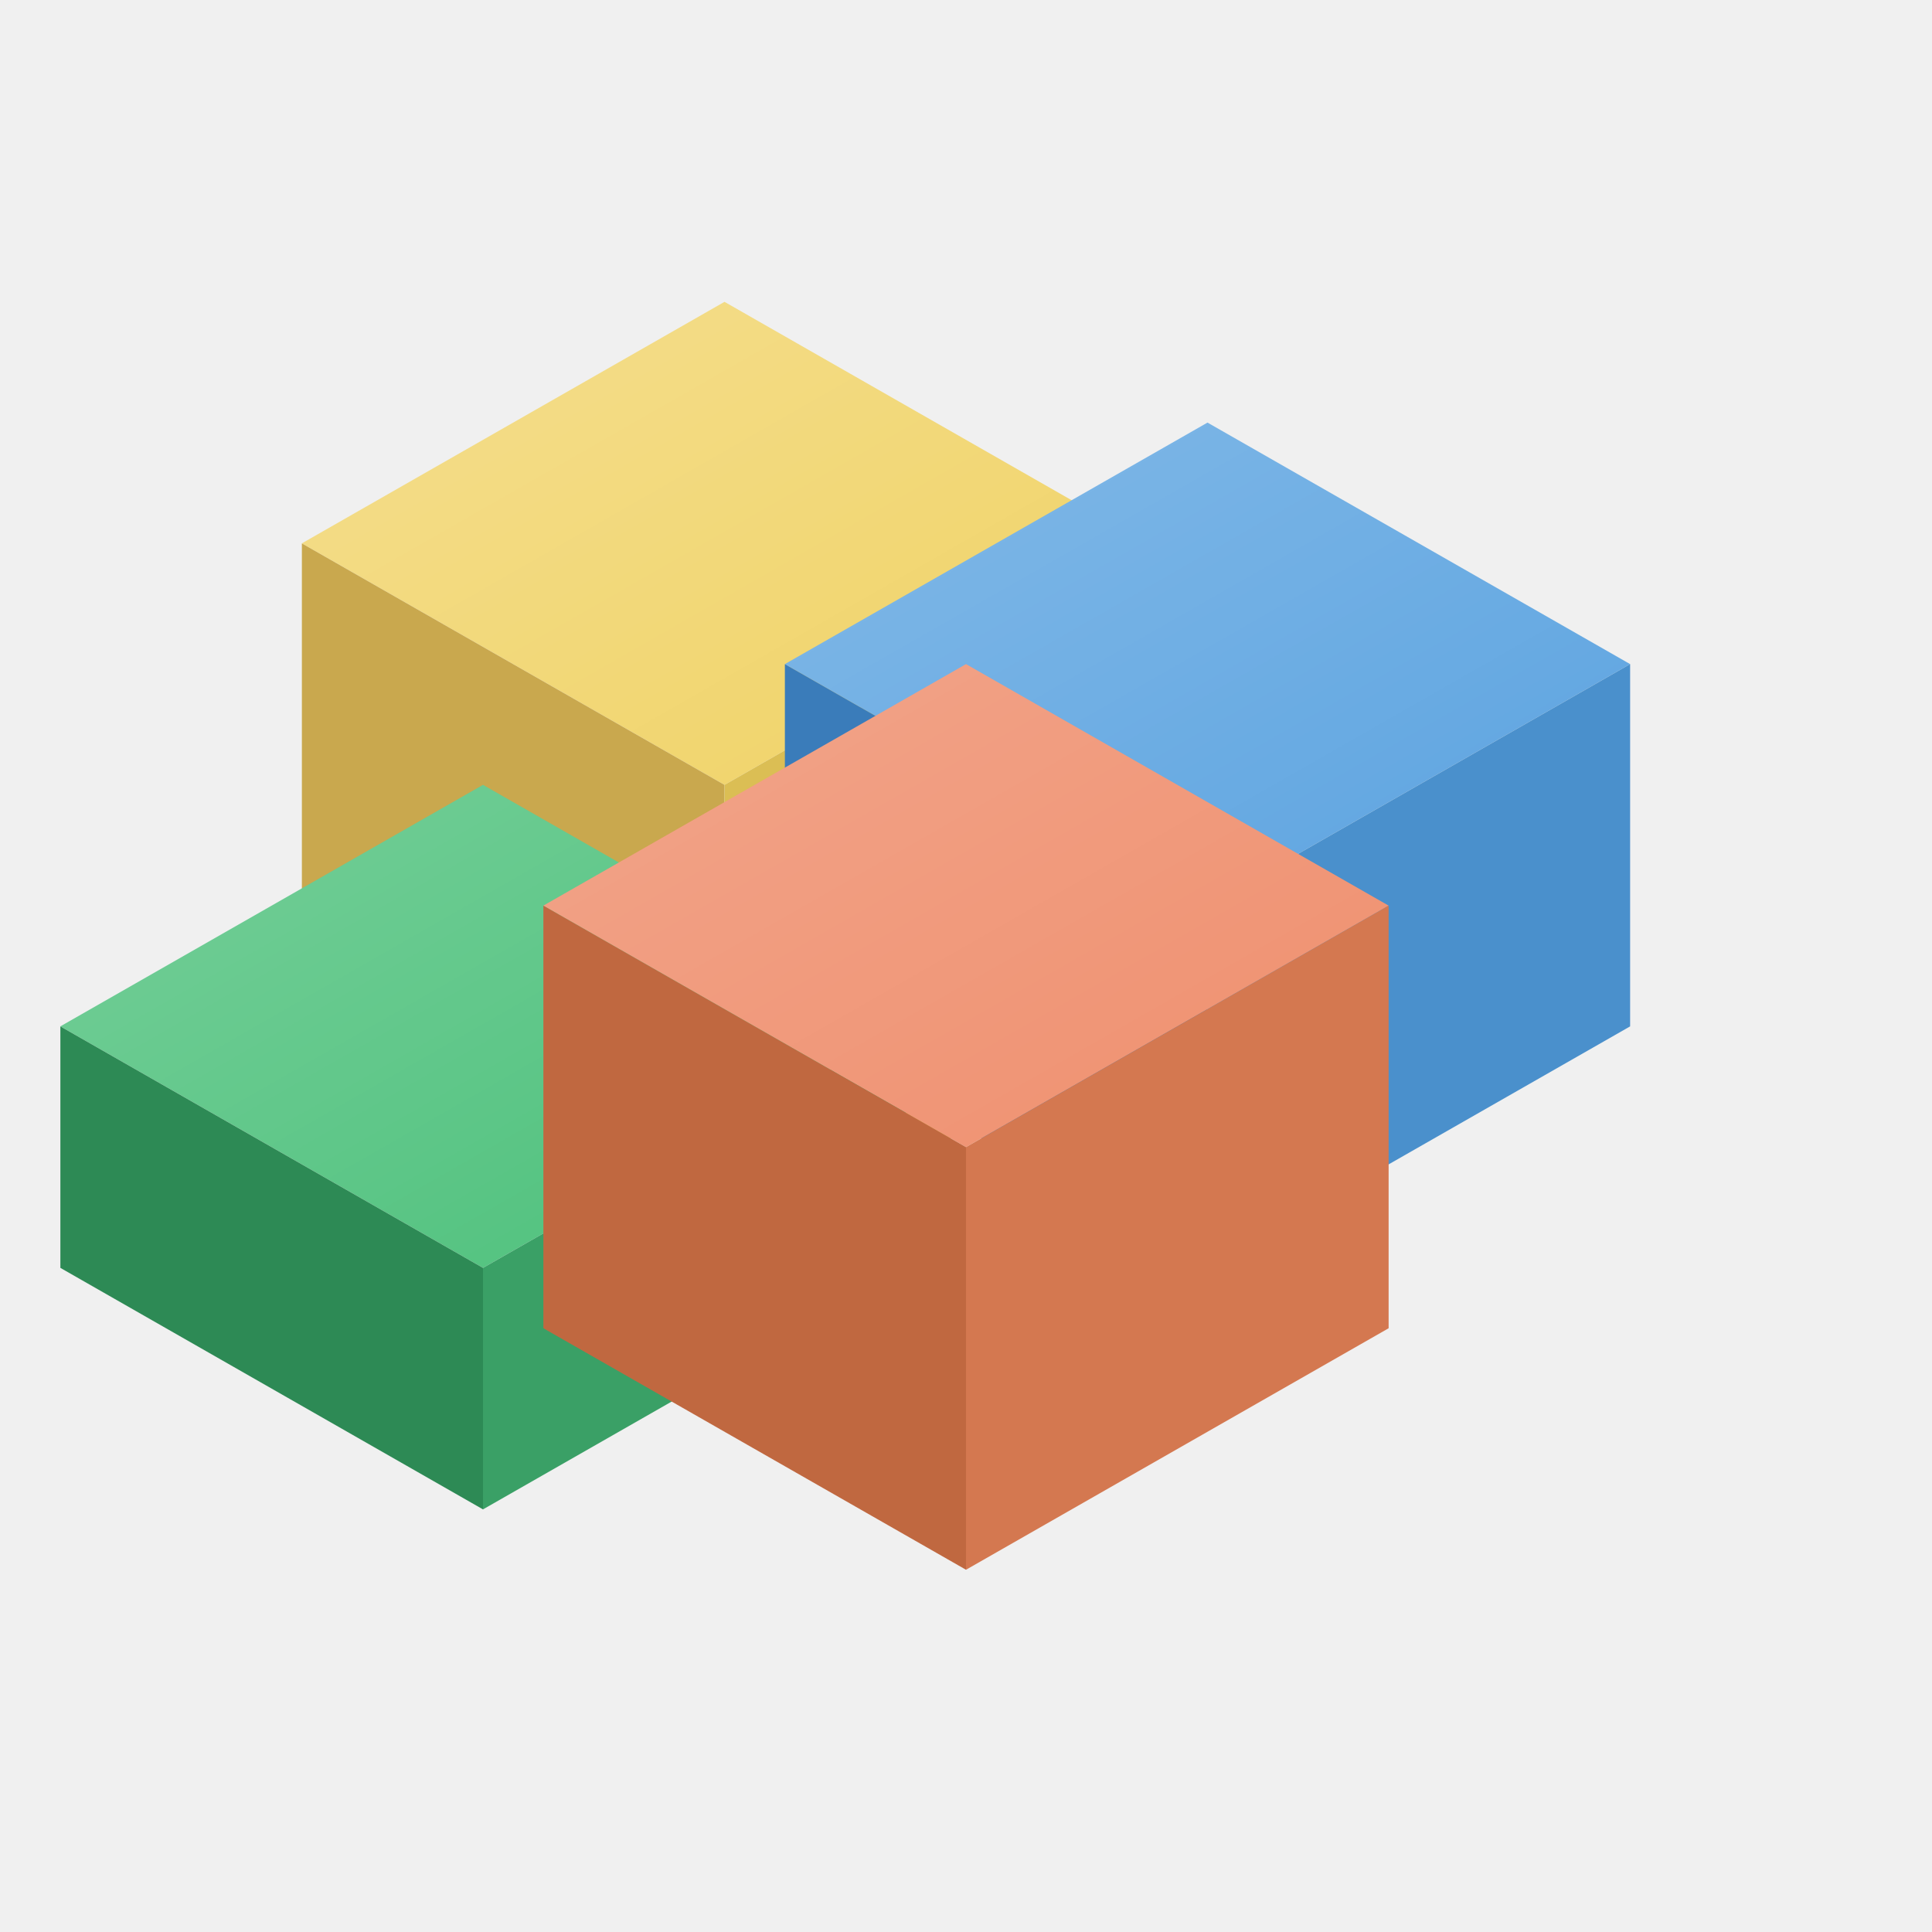
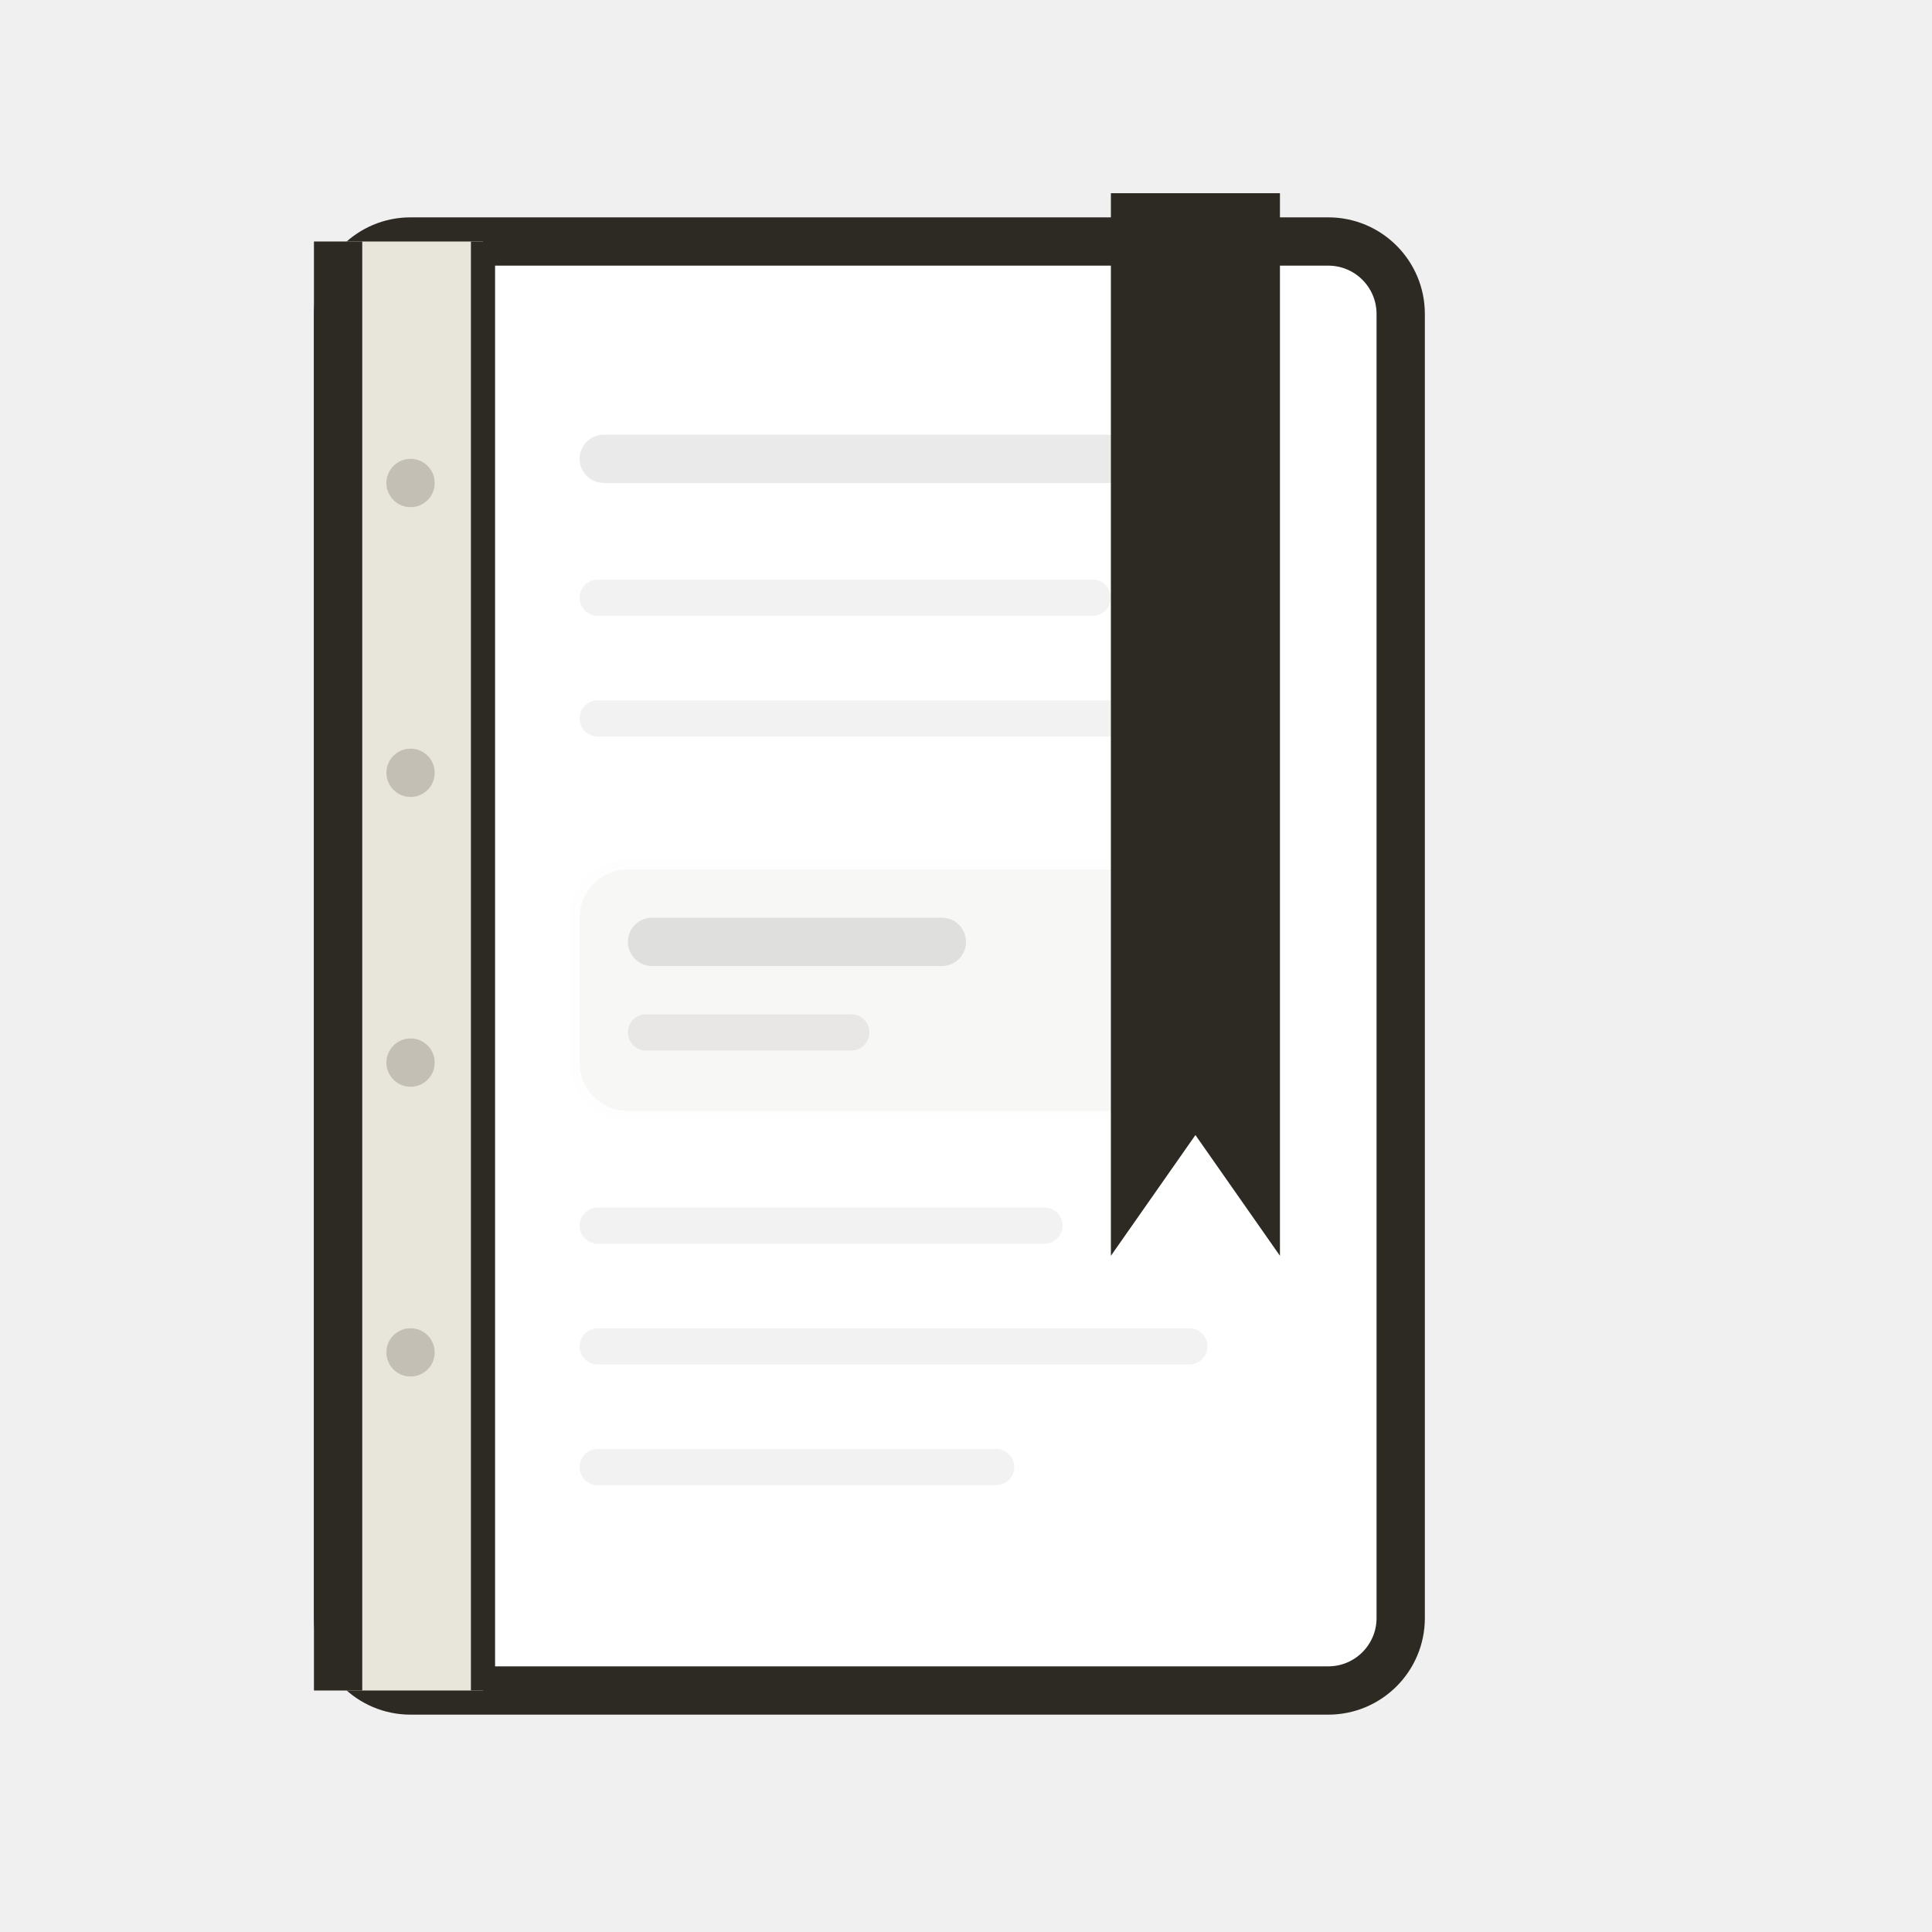
- <svg xmlns="http://www.w3.org/2000/svg" width="512" height="512" viewBox="0 0 64 64" fill="none">
-   <g transform="translate(10, 6)">
-     <path d="M0,12 L14,4 L28,12 L14,20 Z" fill="#f0d264" />
-     <path d="M0,12 L0,28 L14,36 L14,20 Z" fill="#c9a84e" />
-     <path d="M14,20 L14,36 L28,28 L28,12 Z" fill="#dbbe54" />
-     <path d="M0,12 L14,4 L28,12 L14,20 Z" fill="url(#hlA)" opacity="0.35" />
-   </g>
-   <g transform="translate(26, 10)">
-     <path d="M0,12 L14,4 L28,12 L14,20 Z" fill="#5ba3e0" />
-     <path d="M0,12 L0,24 L14,32 L14,20 Z" fill="#3a7cba" />
-     <path d="M14,20 L14,32 L28,24 L28,12 Z" fill="#4a90cc" />
-     <path d="M0,12 L14,4 L28,12 L14,20 Z" fill="url(#hlA)" opacity="0.3" />
-   </g>
-   <g transform="translate(2, 22)">
-     <path d="M0,12 L14,4 L28,12 L14,20 Z" fill="#4bc07a" />
-     <path d="M0,12 L0,20 L14,28 L14,20 Z" fill="#2d8a55" />
-     <path d="M14,20 L14,28 L28,20 L28,12 Z" fill="#3aa066" />
-     <path d="M0,12 L14,4 L28,12 L14,20 Z" fill="url(#hlA)" opacity="0.3" />
-   </g>
-   <g transform="translate(18, 18)">
-     <path d="M0,12 L14,4 L28,12 L14,20 Z" fill="#ef8f6e" />
-     <path d="M0,12 L0,26 L14,34 L14,20 Z" fill="#c06840" />
-     <path d="M14,20 L14,34 L28,26 L28,12 Z" fill="#d47850" />
-     <path d="M0,12 L14,4 L28,12 L14,20 Z" fill="url(#hlA)" opacity="0.25" />
-   </g>
-   <defs>
-     <linearGradient id="hlA" x1="0" y1="0" x2="1" y2="1">
-       <stop offset="0" stop-color="white" stop-opacity="0.8" />
-       <stop offset="1" stop-color="white" stop-opacity="0" />
-     </linearGradient>
-   </defs>
+ <svg xmlns="http://www.w3.org/2000/svg" width="80" height="80" viewBox="0 0 80 80" fill="none">
+   <rect x="14" y="10" width="44" height="60" rx="3" fill="white" stroke="#2d2a24" stroke-width="2" />
+   <rect x="14" y="10" width="6" height="60" fill="#e8e5da" />
+   <line x1="14" y1="10" x2="14" y2="70" stroke="#2d2a24" stroke-width="2" />
+   <line x1="20" y1="10" x2="20" y2="70" stroke="#2d2a24" stroke-width="1" />
+   <circle cx="17" cy="20" r="1" fill="#2d2a24" opacity="0.2" />
+   <circle cx="17" cy="32" r="1" fill="#2d2a24" opacity="0.2" />
+   <circle cx="17" cy="44" r="1" fill="#2d2a24" opacity="0.2" />
+   <circle cx="17" cy="56" r="1" fill="#2d2a24" opacity="0.2" />
+   <rect x="24" y="18" width="28" height="2" rx="1" fill="#2d2a24" opacity="0.1" />
+   <rect x="24" y="24" width="22" height="1.5" rx="0.75" fill="#2d2a24" opacity="0.06" />
+   <rect x="24" y="29" width="26" height="1.5" rx="0.75" fill="#2d2a24" opacity="0.06" />
+   <rect x="24" y="36" width="28" height="10" rx="2" fill="#2d2a24" opacity="0.04" stroke="#2d2a24" stroke-width="0.8" stroke-opacity="0.08" />
+   <rect x="26" y="38" width="14" height="2" rx="1" fill="#2d2a24" opacity="0.12" />
+   <rect x="26" y="42" width="10" height="1.5" rx="0.75" fill="#2d2a24" opacity="0.08" />
+   <rect x="24" y="50" width="20" height="1.5" rx="0.75" fill="#2d2a24" opacity="0.06" />
+   <rect x="24" y="55" width="26" height="1.5" rx="0.75" fill="#2d2a24" opacity="0.06" />
+   <rect x="24" y="60" width="18" height="1.5" rx="0.75" fill="#2d2a24" opacity="0.06" />
+   <path d="M46,8 L46,52 L49.5,47 L53,52 L53,8 Z" fill="#2d2a24" />
</svg>
